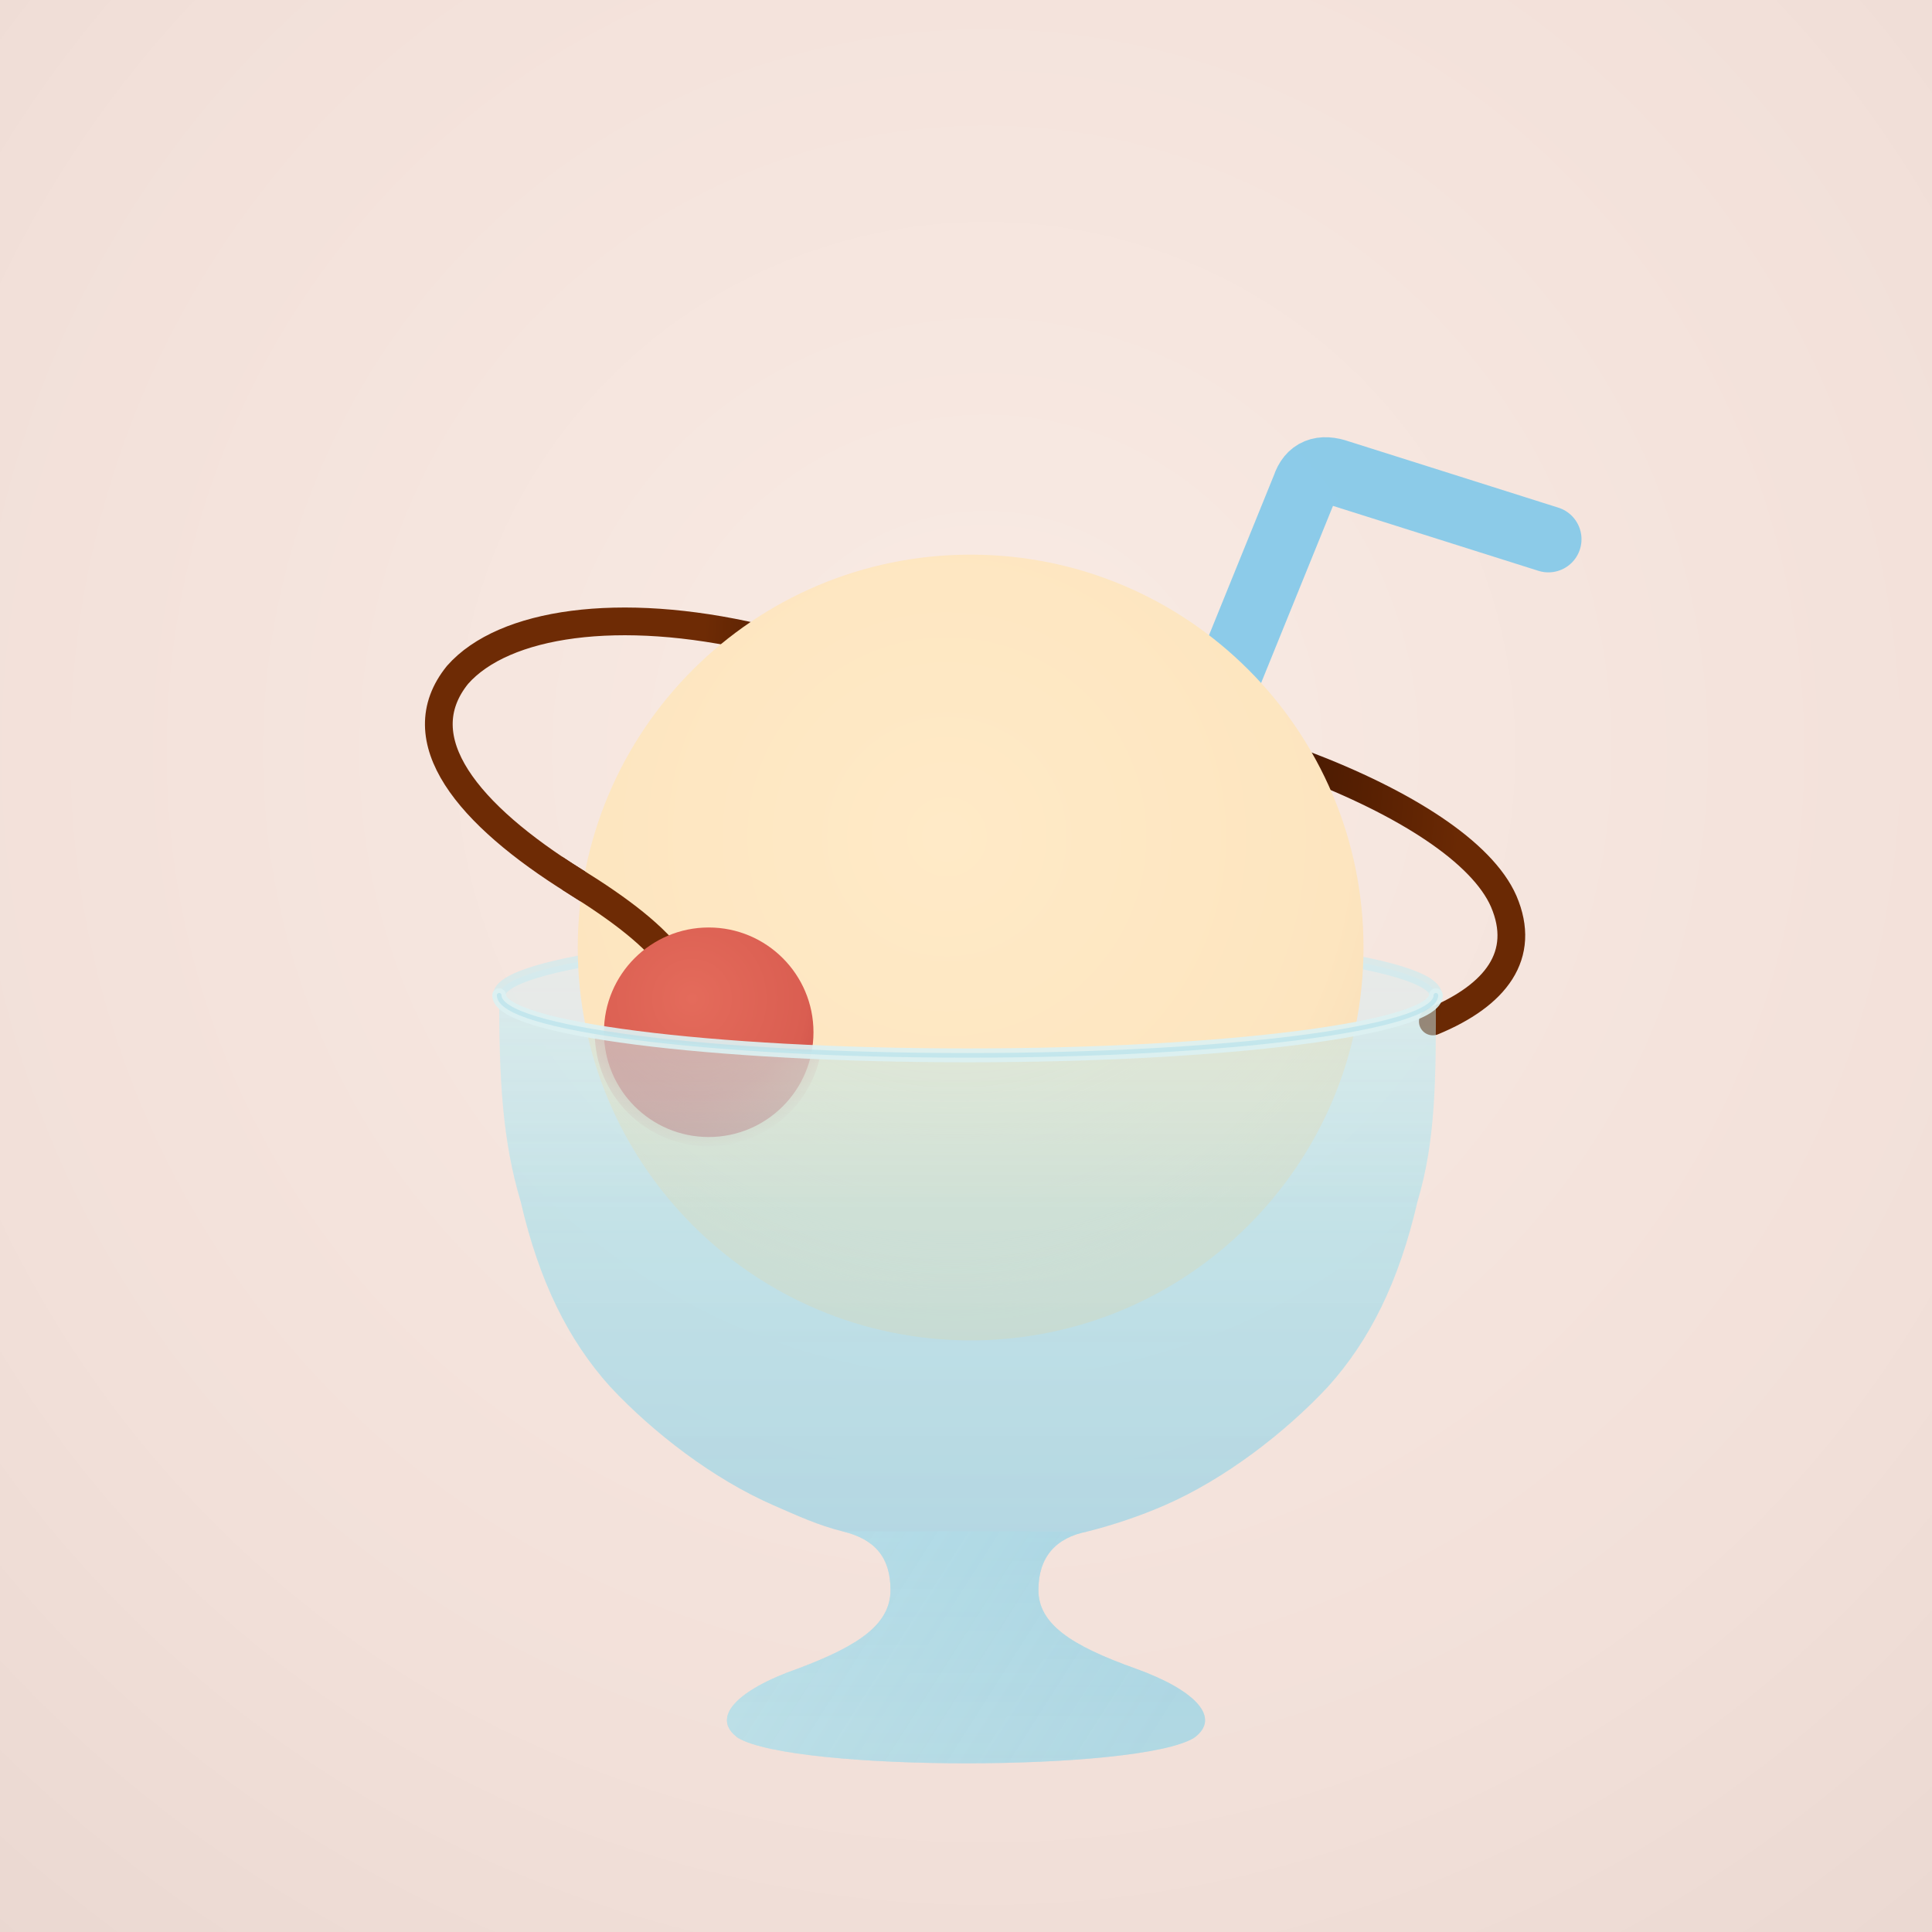
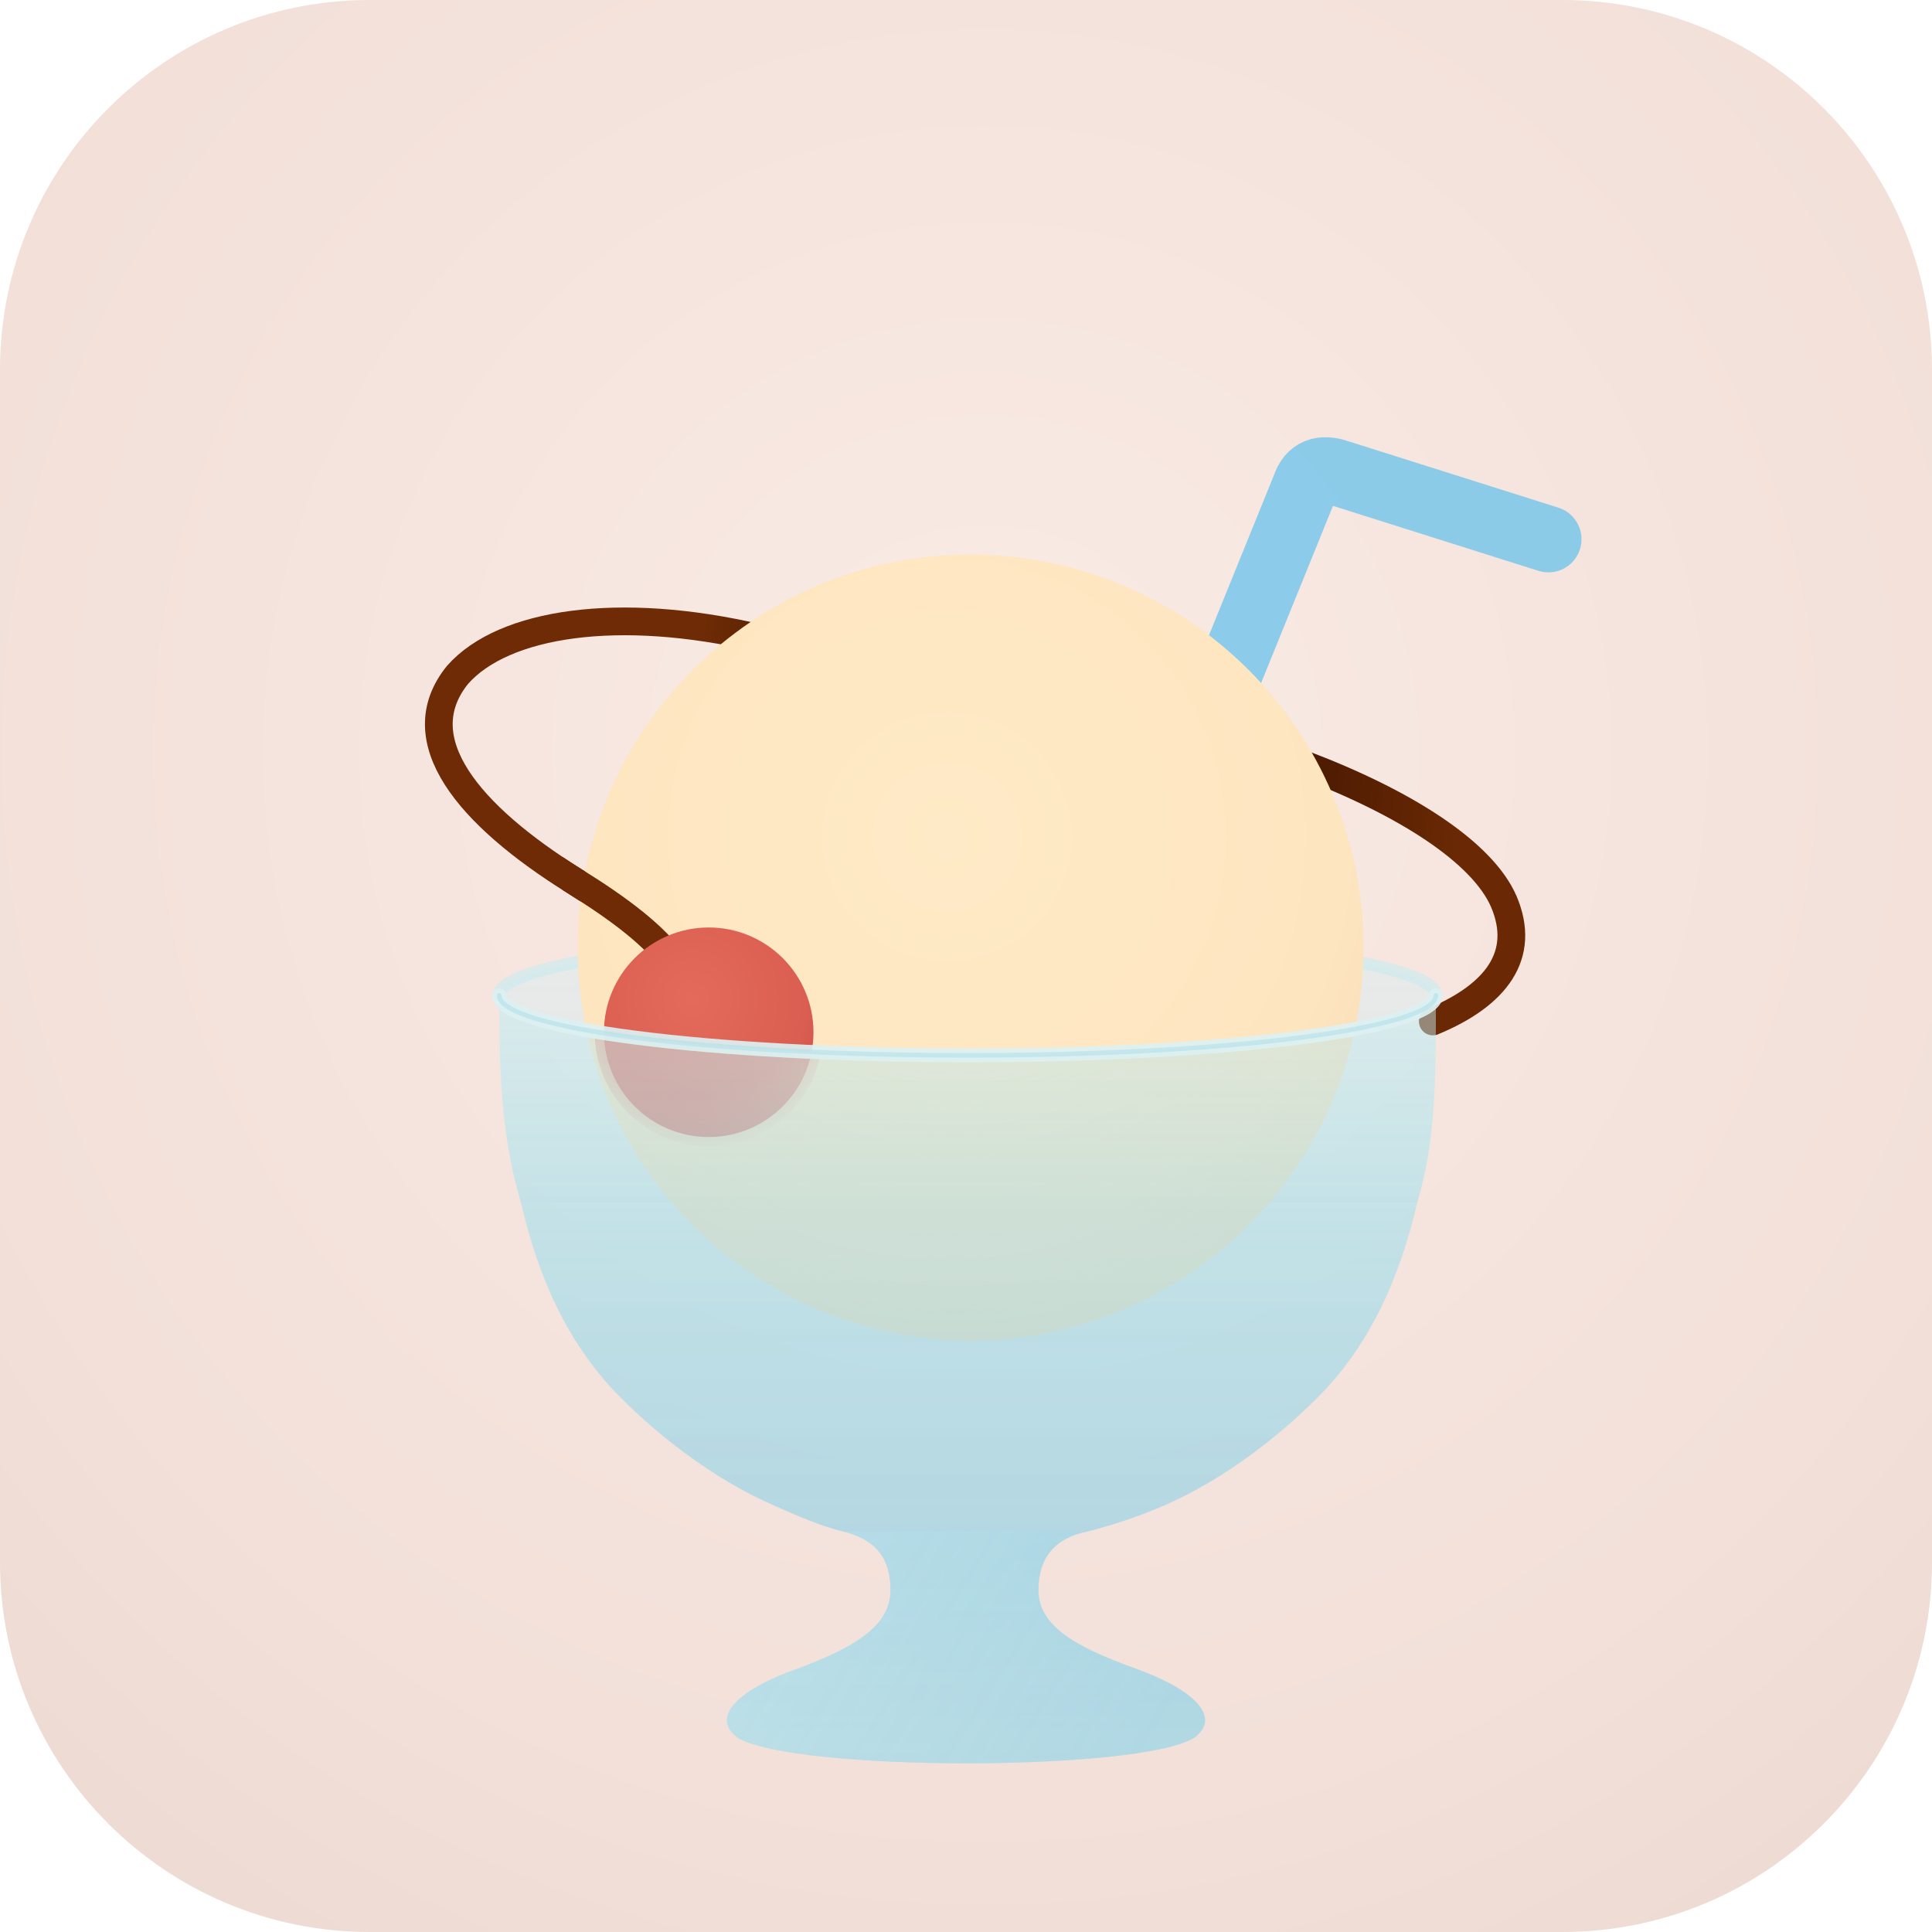
<svg xmlns="http://www.w3.org/2000/svg" width="2048" height="2048" viewBox="0 0 1254 1254" role="img" aria-labelledby="title desc">
  <defs>
+     <clipPath id="favicon-frame">
+       <rect width="1254" height="1254" rx="240" />
+     </clipPath>
    <radialGradient id="background" cx="51%" cy="39%" r="80%">
      <stop offset="0" stop-color="#f9ebe4" />
      <stop offset="0.68" stop-color="#f2e0d9" />
      <stop offset="1" stop-color="#ead8d1" />
    </radialGradient>
    <radialGradient id="scoop" cx="47%" cy="36%" r="72%">
      <stop offset="0" stop-color="#ffeac7" />
      <stop offset="0.70" stop-color="#fde5bf" />
      <stop offset="1" stop-color="#f5dab4" />
    </radialGradient>
    <radialGradient id="cherry" cx="42%" cy="34%" r="72%">
      <stop offset="0" stop-color="#e46b5b" />
      <stop offset="0.76" stop-color="#da5e51" />
      <stop offset="1" stop-color="#cc5048" />
    </radialGradient>
    <linearGradient id="orbitPaint" gradientUnits="userSpaceOnUse" x1="438" y1="626" x2="936" y2="670">
      <stop offset="0" stop-color="#6e2b05" />
      <stop offset="0.22" stop-color="#3b1400" />
      <stop offset="0.48" stop-color="#6d2a04" />
      <stop offset="0.72" stop-color="#401500" />
      <stop offset="1" stop-color="#6a2904" />
    </linearGradient>
    <linearGradient id="glassBack" gradientUnits="userSpaceOnUse" x1="0" y1="620" x2="0" y2="1145">
      <stop offset="0" stop-color="#d3f1f4" stop-opacity="0.34" />
      <stop offset="0.38" stop-color="#b5e5ee" stop-opacity="0.30" />
      <stop offset="1" stop-color="#a8d9e7" stop-opacity="0.25" />
    </linearGradient>
    <linearGradient id="glassFront" gradientUnits="userSpaceOnUse" x1="0" y1="646" x2="0" y2="1145">
      <stop offset="0" stop-color="#c9edf2" stop-opacity="0.48" />
      <stop offset="0.28" stop-color="#acdfea" stop-opacity="0.56" />
      <stop offset="0.72" stop-color="#91cfe4" stop-opacity="0.57" />
      <stop offset="1" stop-color="#abdce9" stop-opacity="0.51" />
    </linearGradient>
    <linearGradient id="glassBase" gradientUnits="userSpaceOnUse" x1="520" y1="1000" x2="740" y2="1140">
      <stop offset="0" stop-color="#b8e2eb" stop-opacity="0.54" />
      <stop offset="1" stop-color="#9cd2e3" stop-opacity="0.48" />
    </linearGradient>
    <radialGradient id="submergedScoop" cx="48%" cy="28%" r="70%">
      <stop offset="0" stop-color="#fee6bf" stop-opacity="0.68" />
      <stop offset="0.62" stop-color="#f9e0bb" stop-opacity="0.48" />
      <stop offset="0.88" stop-color="#efd6b4" stop-opacity="0.20" />
      <stop offset="1" stop-color="#efd6b4" stop-opacity="0" />
    </radialGradient>
    <radialGradient id="submergedCherry" cx="45%" cy="32%" r="70%">
      <stop offset="0" stop-color="#dc6257" stop-opacity="0.66" />
      <stop offset="0.66" stop-color="#d85b54" stop-opacity="0.42" />
      <stop offset="1" stop-color="#d85b54" stop-opacity="0" />
    </radialGradient>
    <path id="rimBackArc" d="M324 646 A304 39 0 0 1 932 646" />
    <path id="rimFrontArc" d="M932 646 A304 39 0 0 1 324 646" />
    <path id="gobletSilhouette" d="M324 646       A304 39 0 0 1 932 646       C932 700 932 740 920 780       C908 832 889 870 862 900       C834 930 795 960 756 977       C740 984 722 990 706 994       C685 998 674 1011 674 1032       C674 1054 695 1068 737 1083       C776 1097 793 1115 775 1128       C739 1150 516 1150 479 1128       C461 1115 478 1097 518 1083       C558 1068 578 1054 578 1032       C578 1011 568 999 547 994       C531 990 518 984 502 977       C463 960 424 930 396 900       C369 870 350 832 338 780       C326 740 324 700 324 646 Z" />
    <path id="gobletFront" d="M324 646       A304 39 0 0 0 932 646       C932 700 932 740 920 780       C908 832 889 870 862 900       C834 930 795 960 756 977       C740 984 722 990 706 994       C685 998 674 1011 674 1032       C674 1054 695 1068 737 1083       C776 1097 793 1115 775 1128       C739 1150 516 1150 479 1128       C461 1115 478 1097 518 1083       C558 1068 578 1054 578 1032       C578 1011 568 999 547 994       C531 990 518 984 502 977       C463 960 424 930 396 900       C369 870 350 832 338 780       C326 740 324 700 324 646 Z" />
    <clipPath id="bowlInterior">
      <path d="M324 646 A304 39 0 0 0 932 646         C932 700 932 740 920 780         C908 832 889 870 862 900         C834 930 795 960 756 977         C740 984 722 990 700 982         C678 986 575 986 552 982         C531 990 518 984 502 977         C463 960 424 930 396 900         C369 870 350 832 338 780         C326 740 324 700 324 646 Z" />
    </clipPath>
    <clipPath id="orbitFrontWindow">
      <path d="M365 555 L480 555 L480 665 L365 665 Z" />
    </clipPath>
    <path id="orbitContinuous" d="M438 626       C426 608 402 590 373 572       C304 529 263 480 297 438       C327 404 402 393 492 414       C598 438 739 461 846 496       C912 521 962 553 976 585       C991 620 971 646 930 663" />
  </defs>
-   <rect width="1254" height="1254" fill="url(#background)" />
-   <use href="#gobletSilhouette" fill="url(#glassBack)" />
-   <ellipse cx="628" cy="646" rx="304" ry="39" fill="#d8f1f2" fill-opacity="0.14" />
-   <use href="#rimBackArc" fill="none" stroke="#c9ebef" stroke-opacity="0.64" stroke-width="8" stroke-linecap="round" />
-   <path d="M1005 350 L869 307 Q852 301 847 316 L791 454 L791 760" fill="none" stroke="#83c9e9" stroke-width="43" stroke-linecap="round" stroke-linejoin="round" opacity="0.92" />
-   <use href="#orbitContinuous" fill="none" stroke="url(#orbitPaint)" stroke-width="18" stroke-linecap="round" stroke-linejoin="round" />
-   <circle cx="630" cy="615" r="255" fill="url(#scoop)" />
-   <use href="#orbitContinuous" clip-path="url(#orbitFrontWindow)" fill="none" stroke="url(#orbitPaint)" stroke-width="18" stroke-linecap="round" stroke-linejoin="round" />
-   <circle cx="460" cy="670" r="68" fill="url(#cherry)" />
-   <g clip-path="url(#bowlInterior)">
-     <circle cx="630" cy="615" r="255" fill="url(#submergedScoop)" />
-     <circle cx="460" cy="670" r="74" fill="url(#submergedCherry)" />
+   <g clip-path="url(#favicon-frame)">
+     <rect width="1254" height="1254" fill="url(#background)" />
+     <use href="#gobletSilhouette" fill="url(#glassBack)" />
+     <ellipse cx="628" cy="646" rx="304" ry="39" fill="#d8f1f2" fill-opacity="0.14" />
+     <use href="#rimBackArc" fill="none" stroke="#c9ebef" stroke-opacity="0.64" stroke-width="8" stroke-linecap="round" />
+     <path d="M1005 350 L869 307 Q852 301 847 316 L791 454 L791 760" fill="none" stroke="#83c9e9" stroke-width="43" stroke-linecap="round" stroke-linejoin="round" opacity="0.92" />
+     <use href="#orbitContinuous" fill="none" stroke="url(#orbitPaint)" stroke-width="18" stroke-linecap="round" stroke-linejoin="round" />
+     <circle cx="630" cy="615" r="255" fill="url(#scoop)" />
+     <use href="#orbitContinuous" clip-path="url(#orbitFrontWindow)" fill="none" stroke="url(#orbitPaint)" stroke-width="18" stroke-linecap="round" stroke-linejoin="round" />
+     <circle cx="460" cy="670" r="68" fill="url(#cherry)" />
+     <g clip-path="url(#bowlInterior)">
+       <circle cx="630" cy="615" r="255" fill="url(#submergedScoop)" />
+       <circle cx="460" cy="670" r="74" fill="url(#submergedCherry)" />
+     </g>
+     <use href="#gobletFront" fill="url(#glassFront)" />
+     <path d="M547 994       C568 999 578 1011 578 1032       C578 1054 558 1068 518 1083       C478 1097 461 1115 479 1128       C516 1150 739 1150 775 1128       C793 1115 776 1097 737 1083       C695 1068 674 1054 674 1032       C674 1011 685 998 706 994 Z" fill="url(#glassBase)" />
+     <use href="#rimFrontArc" fill="none" stroke="#dcf1f2" stroke-opacity="0.92" stroke-width="9" stroke-linecap="round" />
+     <use href="#rimFrontArc" fill="none" stroke="#afe0ea" stroke-opacity="0.56" stroke-width="3" stroke-linecap="round" />
  </g>
-   <use href="#gobletFront" fill="url(#glassFront)" />
-   <path d="M547 994       C568 999 578 1011 578 1032       C578 1054 558 1068 518 1083       C478 1097 461 1115 479 1128       C516 1150 739 1150 775 1128       C793 1115 776 1097 737 1083       C695 1068 674 1054 674 1032       C674 1011 685 998 706 994 Z" fill="url(#glassBase)" />
-   <use href="#rimFrontArc" fill="none" stroke="#dcf1f2" stroke-opacity="0.92" stroke-width="9" stroke-linecap="round" />
-   <use href="#rimFrontArc" fill="none" stroke="#afe0ea" stroke-opacity="0.56" stroke-width="3" stroke-linecap="round" />
</svg>
